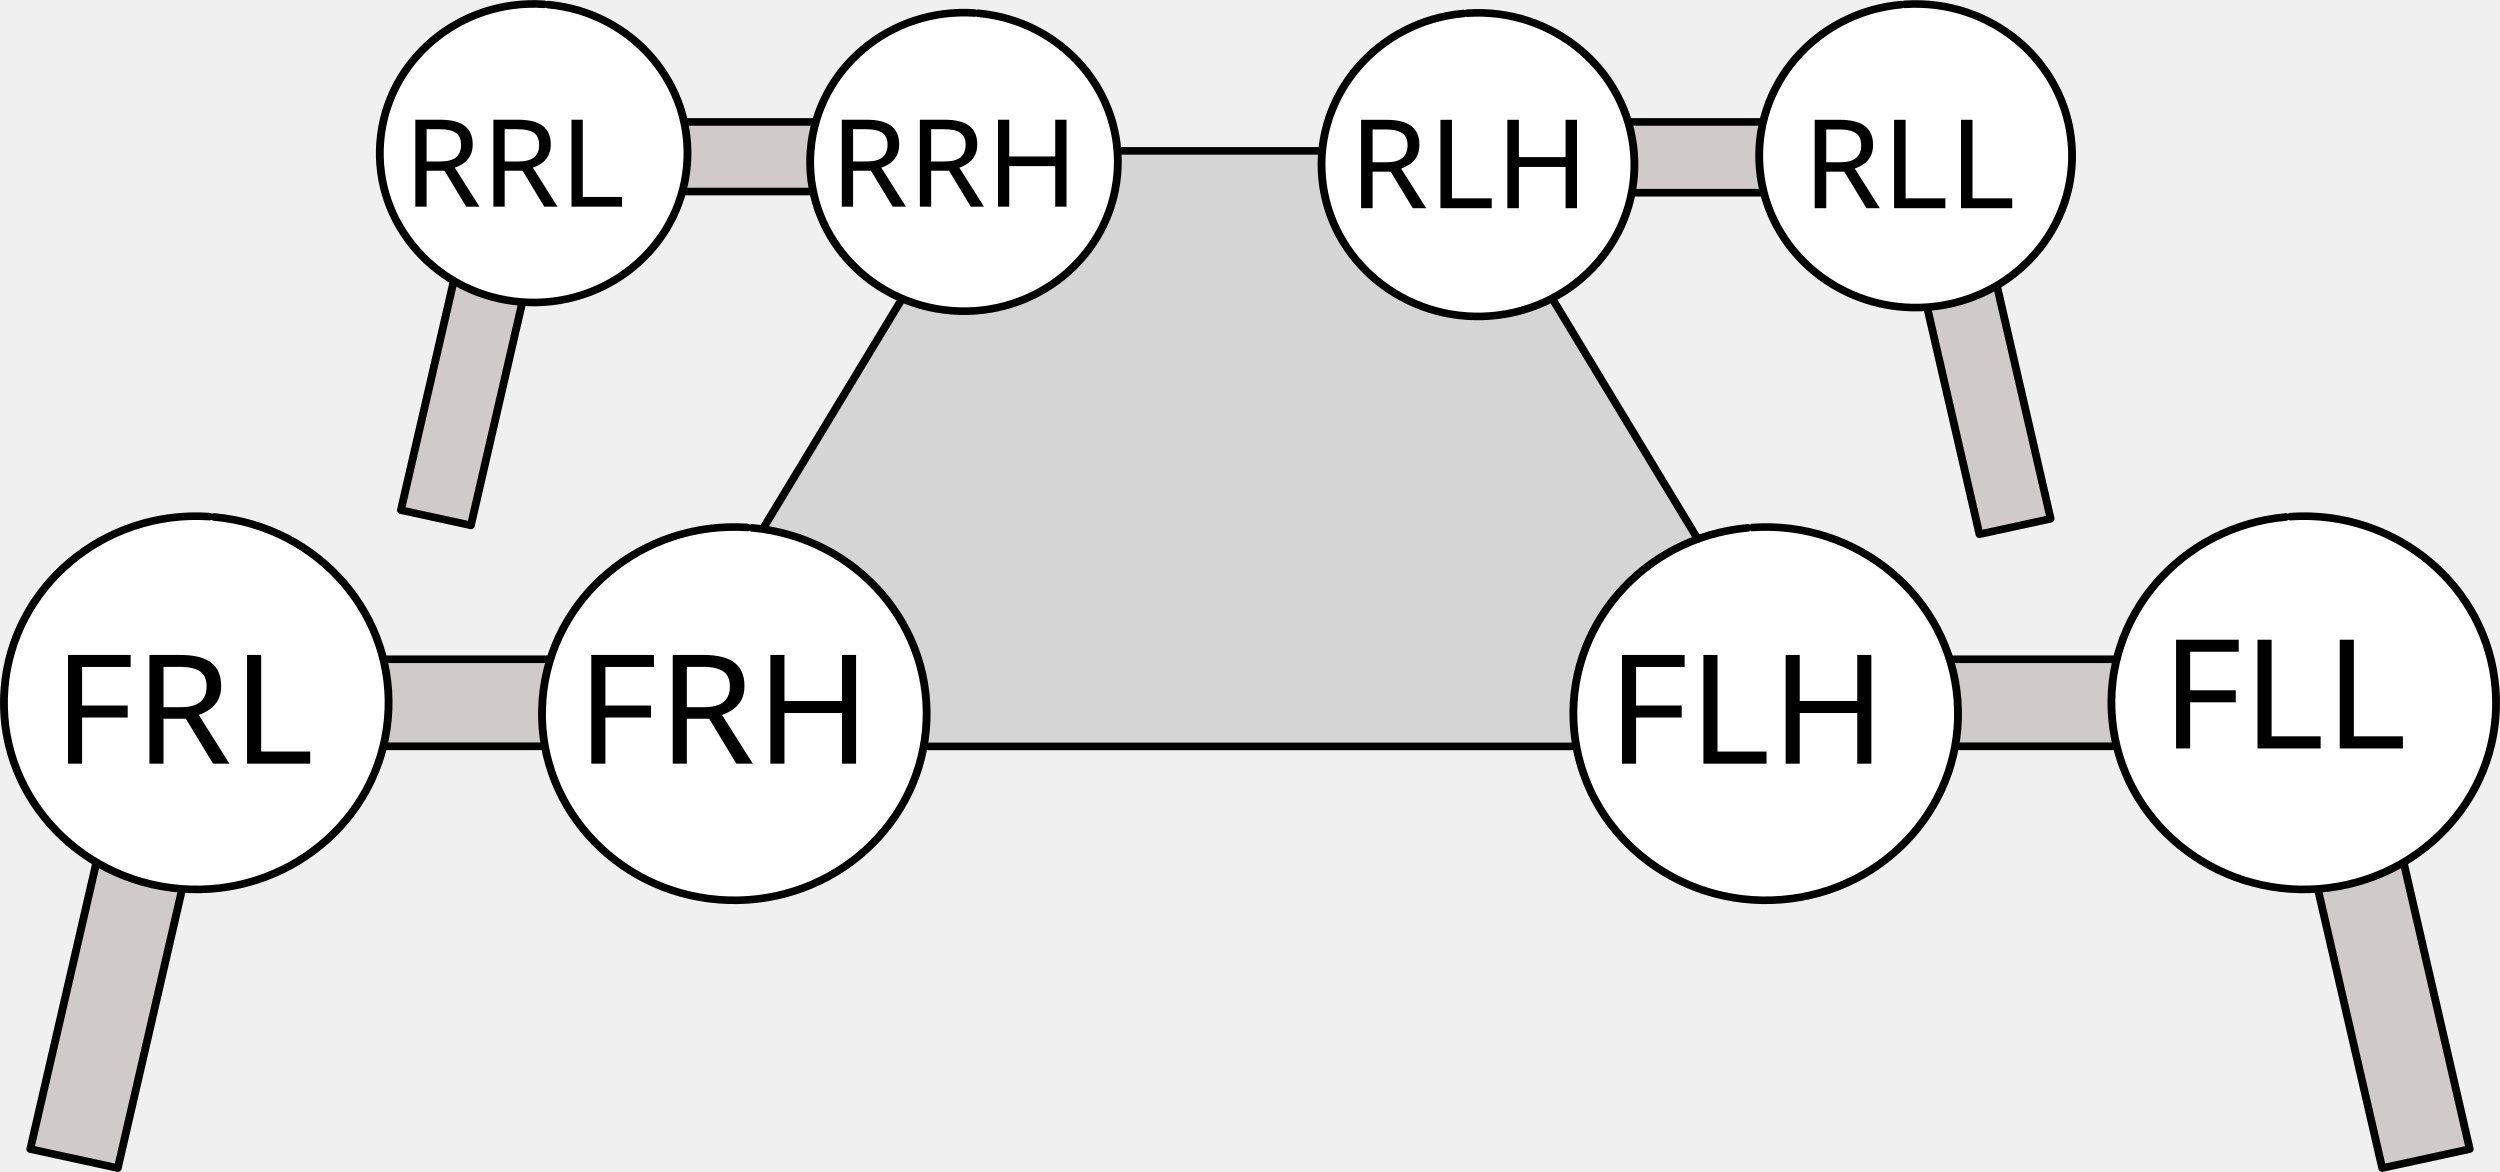
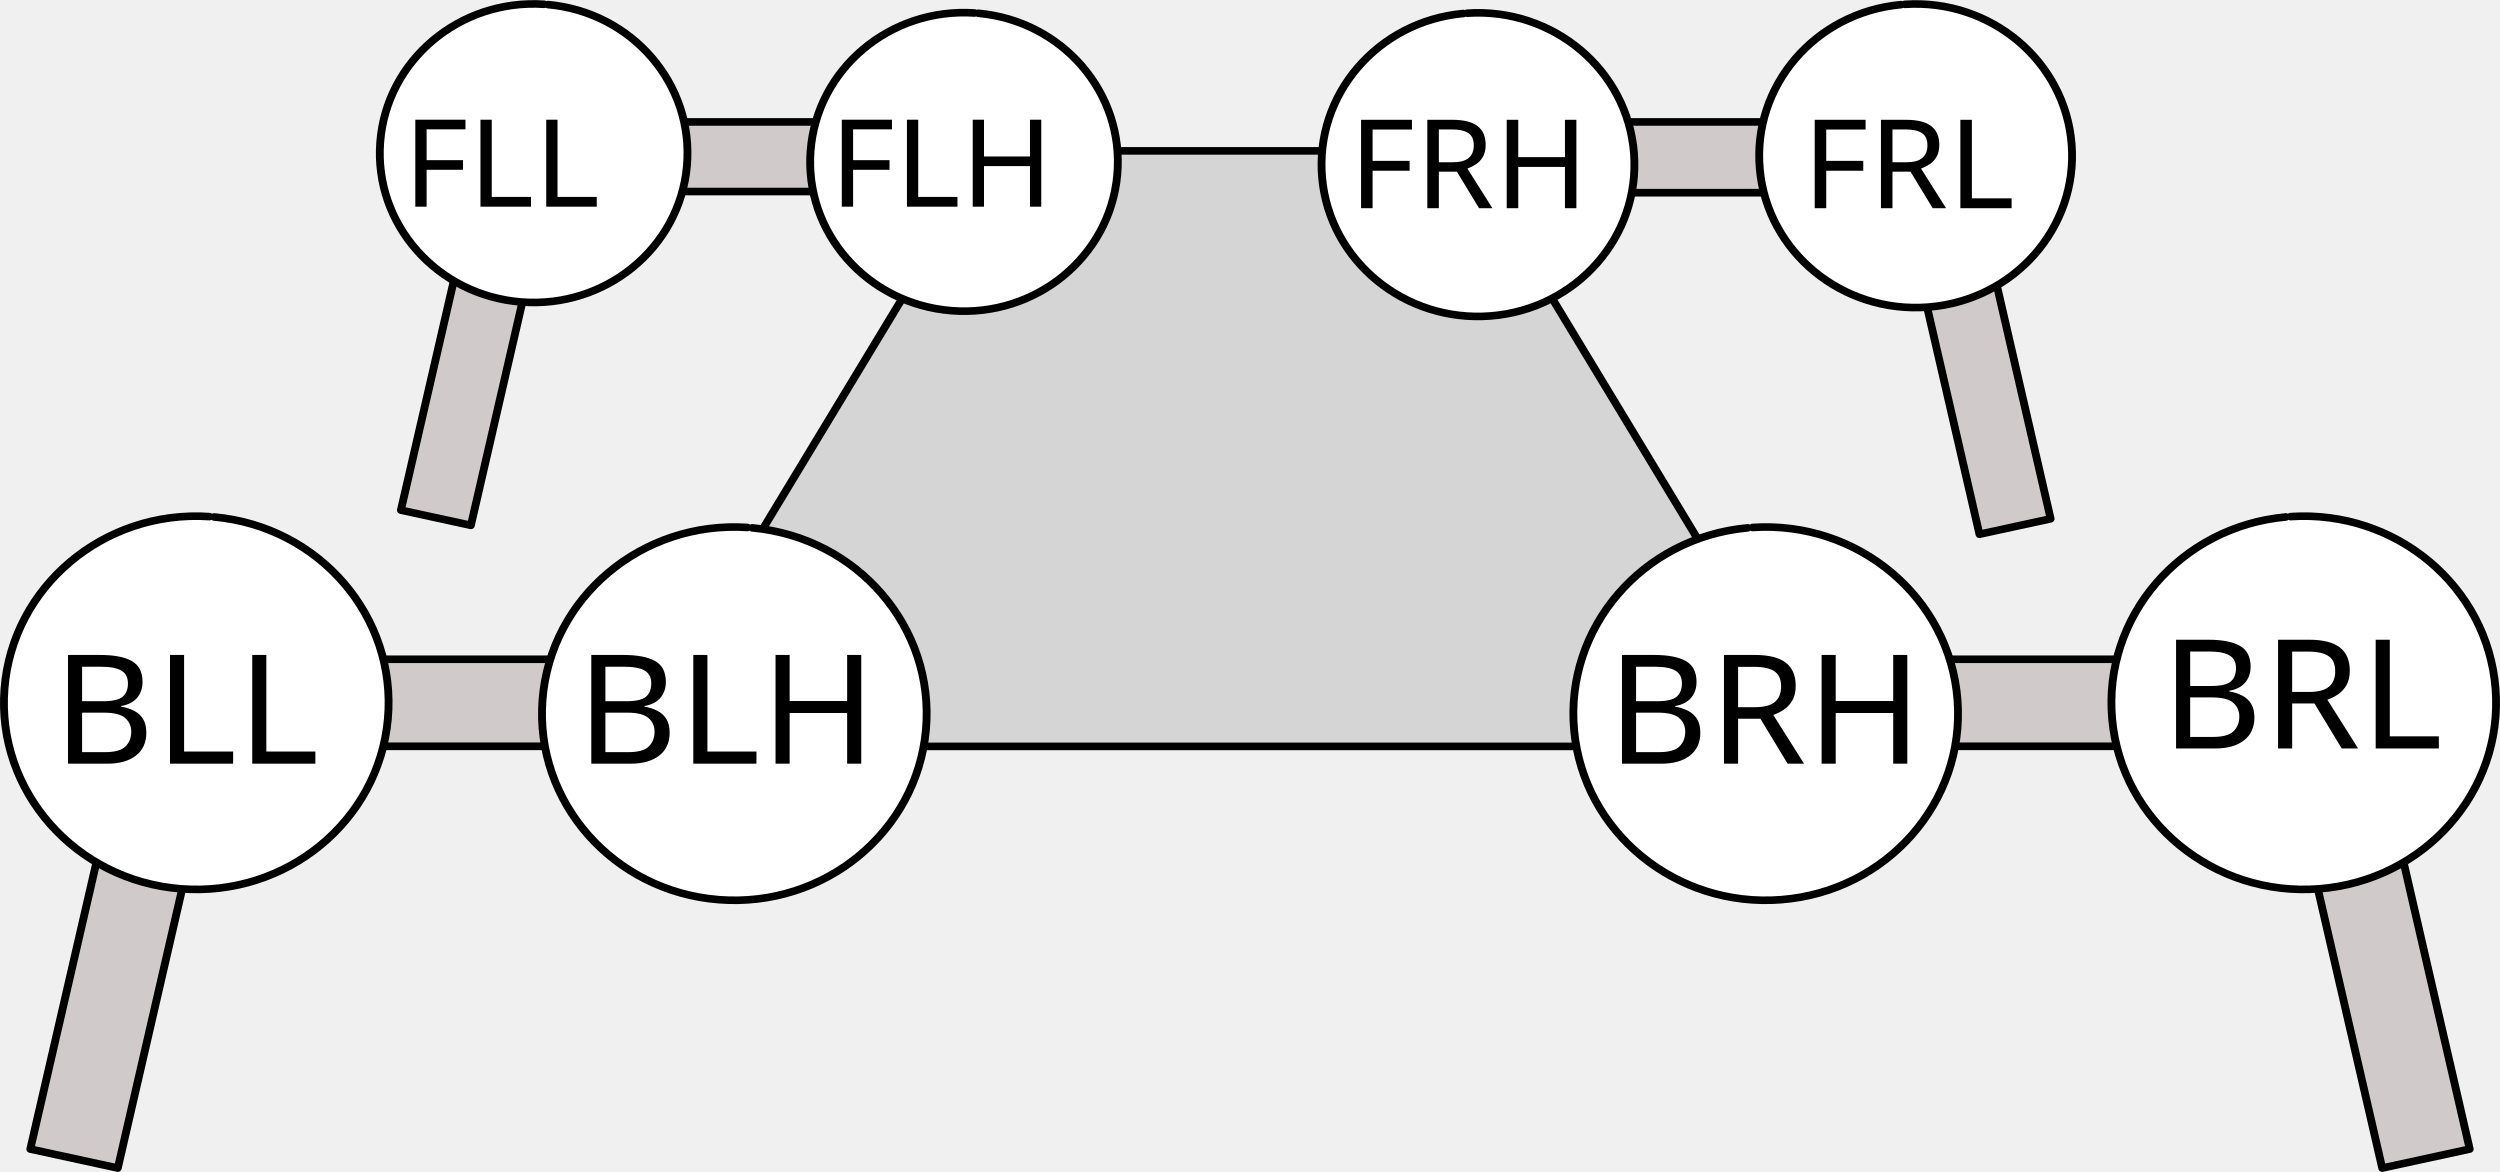
<svg xmlns="http://www.w3.org/2000/svg" width="320" height="150" viewBox="0 0 320 150" id="svg2" version="1.1">
  <defs id="defs4" />
  <g id="layer1" transform="translate(0,-902.3622)">
    <g id="g4336" transform="matrix(1.00438,0,0,0.9745934,-175.7541,477.6599)">
      <path id="path4136" d="m 268.409,533.806 138.931,0 -45.917,-78.216 -60.072,0 -46.532,79.262 z" style="fill:#d5d5d5;fill-opacity:1;fill-rule:evenodd;stroke:#000000;stroke-width:1;stroke-linecap:butt;stroke-linejoin:miter;stroke-miterlimit:4;stroke-dasharray:none;stroke-opacity:1" />
      <rect y="522.362" x="211.429" height="11.429" width="47.143" id="rect4140" style="opacity:1;fill:#d0caca;fill-opacity:1;stroke:#000000;stroke-width:1;stroke-linecap:round;stroke-linejoin:round;stroke-miterlimit:4;stroke-dasharray:none;stroke-dashoffset:0;stroke-opacity:1" />
      <path d="m 270.855,505.1 a 24.511,24.511 0 0 1 22.134,26.537 24.511,24.511 0 0 1 -26.4,22.298 24.511,24.511 0 0 1 -22.461,-26.261 24.511,24.511 0 0 1 26.122,-22.624" id="path4138" style="opacity:1;fill:#ffffff;fill-opacity:1;stroke:#000000;stroke-width:1;stroke-linecap:round;stroke-linejoin:round;stroke-miterlimit:4;stroke-dasharray:none;stroke-dashoffset:0;stroke-opacity:1" />
      <rect transform="matrix(0.2183507,-0.9758704,0.9758704,0.2183507,0,0)" style="opacity:1;fill:#d0caca;fill-opacity:1;stroke:#000000;stroke-width:1;stroke-linecap:round;stroke-linejoin:round;stroke-miterlimit:4;stroke-dasharray:none;stroke-dashoffset:0;stroke-opacity:1" id="rect4144" width="47.143" height="11.429" x="-533.481" y="302.636" />
      <path style="opacity:1;fill:#ffffff;fill-opacity:1;stroke:#000000;stroke-width:1;stroke-linecap:round;stroke-linejoin:round;stroke-miterlimit:4;stroke-dasharray:none;stroke-dashoffset:0;stroke-opacity:1" id="path4142" d="m 202.284,503.672 a 24.511,24.511 0 0 1 22.134,26.537 24.511,24.511 0 0 1 -26.4,22.298 24.511,24.511 0 0 1 -22.461,-26.261 24.511,24.511 0 0 1 26.122,-22.624" />
      <text id="text4152" y="536.076" x="181.714" style="font-style:normal;font-weight:normal;font-size:17.5px;line-height:125%;font-family:sans-serif;letter-spacing:0px;word-spacing:0px;fill:#000000;fill-opacity:1;stroke:none;stroke-width:1;stroke-linecap:butt;stroke-linejoin:miter;stroke-miterlimit:4;stroke-dasharray:none;stroke-opacity:1" xml:space="preserve">
-         <tspan style="font-size:20px;stroke-width:1;stroke-miterlimit:4;stroke-dasharray:none" y="536.076" x="181.714" id="tspan4154">FRL</tspan>
+         <tspan style="font-size:20px;stroke-width:1;stroke-miterlimit:4;stroke-dasharray:none" y="536.076" x="181.714" id="tspan4154">BLL</tspan>
      </text>
      <text xml:space="preserve" style="font-style:normal;font-weight:normal;font-size:17.5px;line-height:125%;font-family:sans-serif;letter-spacing:0px;word-spacing:0px;fill:#000000;fill-opacity:1;stroke:none;stroke-width:1;stroke-linecap:butt;stroke-linejoin:miter;stroke-miterlimit:4;stroke-dasharray:none;stroke-opacity:1" x="248.405" y="536.076" id="text4156">
-         <tspan id="tspan4158" x="248.405" y="536.076" style="font-size:20px;stroke-width:1;stroke-miterlimit:4;stroke-dasharray:none">FRH</tspan>
+         <tspan id="tspan4158" x="248.405" y="536.076" style="font-size:20px;stroke-width:1;stroke-miterlimit:4;stroke-dasharray:none">BLH</tspan>
      </text>
      <rect transform="scale(-1,1)" style="opacity:1;fill:#d0caca;fill-opacity:1;stroke:#000000;stroke-width:1;stroke-linecap:round;stroke-linejoin:round;stroke-miterlimit:4;stroke-dasharray:none;stroke-dashoffset:0;stroke-opacity:1" id="rect4190" width="47.143" height="11.429" x="-457.153" y="522.362" />
      <path transform="scale(-1,1)" style="opacity:1;fill:#ffffff;fill-opacity:1;stroke:#000000;stroke-width:1;stroke-linecap:round;stroke-linejoin:round;stroke-miterlimit:4;stroke-dasharray:none;stroke-dashoffset:0;stroke-opacity:1" id="path4192" d="m -397.727,505.1 a 24.511,24.511 0 0 1 22.134,26.537 24.511,24.511 0 0 1 -26.4,22.298 24.511,24.511 0 0 1 -22.461,-26.261 24.511,24.511 0 0 1 26.122,-22.624" />
      <rect y="-349.813" x="-679.466" height="11.429" width="47.143" id="rect4194" style="opacity:1;fill:#d0caca;fill-opacity:1;stroke:#000000;stroke-width:1;stroke-linecap:round;stroke-linejoin:round;stroke-miterlimit:4;stroke-dasharray:none;stroke-dashoffset:0;stroke-opacity:1" transform="matrix(-0.2183507,-0.9758704,-0.9758704,0.2183507,0,0)" />
      <path transform="scale(-1,1)" d="m -466.298,503.672 a 24.511,24.511 0 0 1 22.134,26.537 24.511,24.511 0 0 1 -26.4,22.298 24.511,24.511 0 0 1 -22.461,-26.261 24.511,24.511 0 0 1 26.122,-22.624" id="path4196" style="opacity:1;fill:#ffffff;fill-opacity:1;stroke:#000000;stroke-width:1;stroke-linecap:round;stroke-linejoin:round;stroke-miterlimit:4;stroke-dasharray:none;stroke-dashoffset:0;stroke-opacity:1" />
      <text xml:space="preserve" style="font-style:normal;font-weight:normal;font-size:17.5px;line-height:125%;font-family:sans-serif;letter-spacing:0px;word-spacing:0px;fill:#000000;fill-opacity:1;stroke:none;stroke-width:1;stroke-linecap:butt;stroke-linejoin:miter;stroke-miterlimit:4;stroke-dasharray:none;stroke-opacity:1" x="450.372" y="534.076" id="text4198">
-         <tspan id="tspan4200" x="450.372" y="534.076" style="font-size:20px;stroke-width:1;stroke-miterlimit:4;stroke-dasharray:none">FLL</tspan>
+         <tspan id="tspan4200" x="450.372" y="534.076" style="font-size:20px;stroke-width:1;stroke-miterlimit:4;stroke-dasharray:none">BRL</tspan>
      </text>
      <text id="text4202" y="536.076" x="379.757" style="font-style:normal;font-weight:normal;font-size:17.5px;line-height:125%;font-family:sans-serif;letter-spacing:0px;word-spacing:0px;fill:#000000;fill-opacity:1;stroke:none;stroke-width:1;stroke-linecap:butt;stroke-linejoin:miter;stroke-miterlimit:4;stroke-dasharray:none;stroke-opacity:1" xml:space="preserve">
-         <tspan style="font-size:20px;stroke-width:1;stroke-miterlimit:4;stroke-dasharray:none" y="536.076" x="379.757" id="tspan4204">FLH</tspan>
+         <tspan style="font-size:20px;stroke-width:1;stroke-miterlimit:4;stroke-dasharray:none" y="536.076" x="379.757" id="tspan4204">BRH</tspan>
      </text>
      <rect style="opacity:1;fill:#d0caca;fill-opacity:1;stroke:#000000;stroke-width:1;stroke-linecap:round;stroke-linejoin:round;stroke-miterlimit:4;stroke-dasharray:none;stroke-dashoffset:0;stroke-opacity:1" id="rect4270" width="37.707" height="9.141" x="252.137" y="451.787" />
      <path style="opacity:1;fill:#ffffff;fill-opacity:1;stroke:#000000;stroke-width:1;stroke-linecap:round;stroke-linejoin:round;stroke-miterlimit:4;stroke-dasharray:none;stroke-dashoffset:0;stroke-opacity:1" id="path4272" d="m 299.669,437.518 a 19.605,19.605 0 0 1 17.704,21.226 19.605,19.605 0 0 1 -21.116,17.835 19.605,19.605 0 0 1 -17.966,-21.005 19.605,19.605 0 0 1 20.893,-18.095" />
      <rect y="330.404" x="-441.279" height="9.141" width="37.707" id="rect4274" style="opacity:1;fill:#d0caca;fill-opacity:1;stroke:#000000;stroke-width:1;stroke-linecap:round;stroke-linejoin:round;stroke-miterlimit:4;stroke-dasharray:none;stroke-dashoffset:0;stroke-opacity:1" transform="matrix(0.2183507,-0.9758704,0.9758704,0.2183507,0,0)" />
      <path d="m 244.823,436.375 a 19.605,19.605 0 0 1 17.704,21.226 19.605,19.605 0 0 1 -21.116,17.835 19.605,19.605 0 0 1 -17.966,-21.005 19.605,19.605 0 0 1 20.893,-18.095" id="path4276" style="opacity:1;fill:#ffffff;fill-opacity:1;stroke:#000000;stroke-width:1;stroke-linecap:round;stroke-linejoin:round;stroke-miterlimit:4;stroke-dasharray:none;stroke-dashoffset:0;stroke-opacity:1" />
      <text xml:space="preserve" style="font-style:normal;font-weight:normal;font-size:13.997px;line-height:125%;font-family:sans-serif;letter-spacing:0px;word-spacing:0px;fill:#000000;fill-opacity:1;stroke:none;stroke-width:1;stroke-linecap:butt;stroke-linejoin:miter;stroke-miterlimit:4;stroke-dasharray:none;stroke-opacity:1" x="226.37" y="462.917" id="text4278">
-         <tspan id="tspan4280" x="226.37" y="462.917" style="font-size:15.997px;stroke-width:1;stroke-miterlimit:4;stroke-dasharray:none">RRL</tspan>
+         <tspan id="tspan4280" x="226.37" y="462.917" style="font-size:15.997px;stroke-width:1;stroke-miterlimit:4;stroke-dasharray:none">FLL</tspan>
      </text>
      <text id="text4282" y="462.917" x="280.722" style="font-style:normal;font-weight:normal;font-size:13.997px;line-height:125%;font-family:sans-serif;letter-spacing:0px;word-spacing:0px;fill:#000000;fill-opacity:1;stroke:none;stroke-width:1;stroke-linecap:butt;stroke-linejoin:miter;stroke-miterlimit:4;stroke-dasharray:none;stroke-opacity:1" xml:space="preserve">
-         <tspan style="font-size:15.997px;stroke-width:1;stroke-miterlimit:4;stroke-dasharray:none" y="462.917" x="280.722" id="tspan4284">RRH</tspan>
+         <tspan style="font-size:15.997px;stroke-width:1;stroke-miterlimit:4;stroke-dasharray:none" y="462.917" x="280.722" id="tspan4284">FLH</tspan>
      </text>
      <rect y="451.787" x="-409.824" height="9.296" width="38.346" id="rect4288" style="opacity:1;fill:#d0caca;fill-opacity:1;stroke:#000000;stroke-width:1;stroke-linecap:round;stroke-linejoin:round;stroke-miterlimit:4;stroke-dasharray:none;stroke-dashoffset:0;stroke-opacity:1" transform="scale(-1,1)" />
      <path d="m -361.486,437.545 a 19.938,19.938 0 0 1 18.004,21.586 19.938,19.938 0 0 1 -21.474,18.138 19.938,19.938 0 0 1 -18.27,-21.361 19.938,19.938 0 0 1 21.248,-18.402" id="path4290" style="opacity:1;fill:#ffffff;fill-opacity:1;stroke:#000000;stroke-width:1;stroke-linecap:round;stroke-linejoin:round;stroke-miterlimit:4;stroke-dasharray:none;stroke-dashoffset:0;stroke-opacity:1" transform="scale(-1,1)" />
      <rect transform="matrix(-0.2183507,-0.9758704,-0.9758704,0.2183507,0,0)" style="opacity:1;fill:#d0caca;fill-opacity:1;stroke:#000000;stroke-width:1;stroke-linecap:round;stroke-linejoin:round;stroke-miterlimit:4;stroke-dasharray:none;stroke-dashoffset:0;stroke-opacity:1" id="rect4292" width="38.346" height="9.296" x="-587.023" y="-315.768" />
      <path style="opacity:1;fill:#ffffff;fill-opacity:1;stroke:#000000;stroke-width:1;stroke-linecap:round;stroke-linejoin:round;stroke-miterlimit:4;stroke-dasharray:none;stroke-dashoffset:0;stroke-opacity:1" id="path4294" d="m -417.262,436.383 a 19.938,19.938 0 0 1 18.004,21.586 19.938,19.938 0 0 1 -21.474,18.138 19.938,19.938 0 0 1 -18.27,-21.361 19.938,19.938 0 0 1 21.248,-18.402" transform="scale(-1,1)" />
      <text id="text4296" y="463.115" x="404.681" style="font-style:normal;font-weight:normal;font-size:14.235px;line-height:125%;font-family:sans-serif;letter-spacing:0px;word-spacing:0px;fill:#000000;fill-opacity:1;stroke:none;stroke-width:1;stroke-linecap:butt;stroke-linejoin:miter;stroke-miterlimit:4;stroke-dasharray:none;stroke-opacity:1" xml:space="preserve">
-         <tspan style="font-size:16.268px;stroke-width:1;stroke-miterlimit:4;stroke-dasharray:none" y="463.115" x="404.681" id="tspan4298">RLL</tspan>
+         <tspan style="font-size:16.268px;stroke-width:1;stroke-miterlimit:4;stroke-dasharray:none" y="463.115" x="404.681" id="tspan4298">FRL</tspan>
      </text>
      <text xml:space="preserve" style="font-style:normal;font-weight:normal;font-size:14.235px;line-height:125%;font-family:sans-serif;letter-spacing:0px;word-spacing:0px;fill:#000000;fill-opacity:1;stroke:none;stroke-width:1;stroke-linecap:butt;stroke-linejoin:miter;stroke-miterlimit:4;stroke-dasharray:none;stroke-opacity:1" x="346.869" y="463.115" id="text4300">
-         <tspan id="tspan4302" x="346.869" y="463.115" style="font-size:16.268px;stroke-width:1;stroke-miterlimit:4;stroke-dasharray:none">RLH</tspan>
+         <tspan id="tspan4302" x="346.869" y="463.115" style="font-size:16.268px;stroke-width:1;stroke-miterlimit:4;stroke-dasharray:none">FRH</tspan>
      </text>
    </g>
  </g>
</svg>
